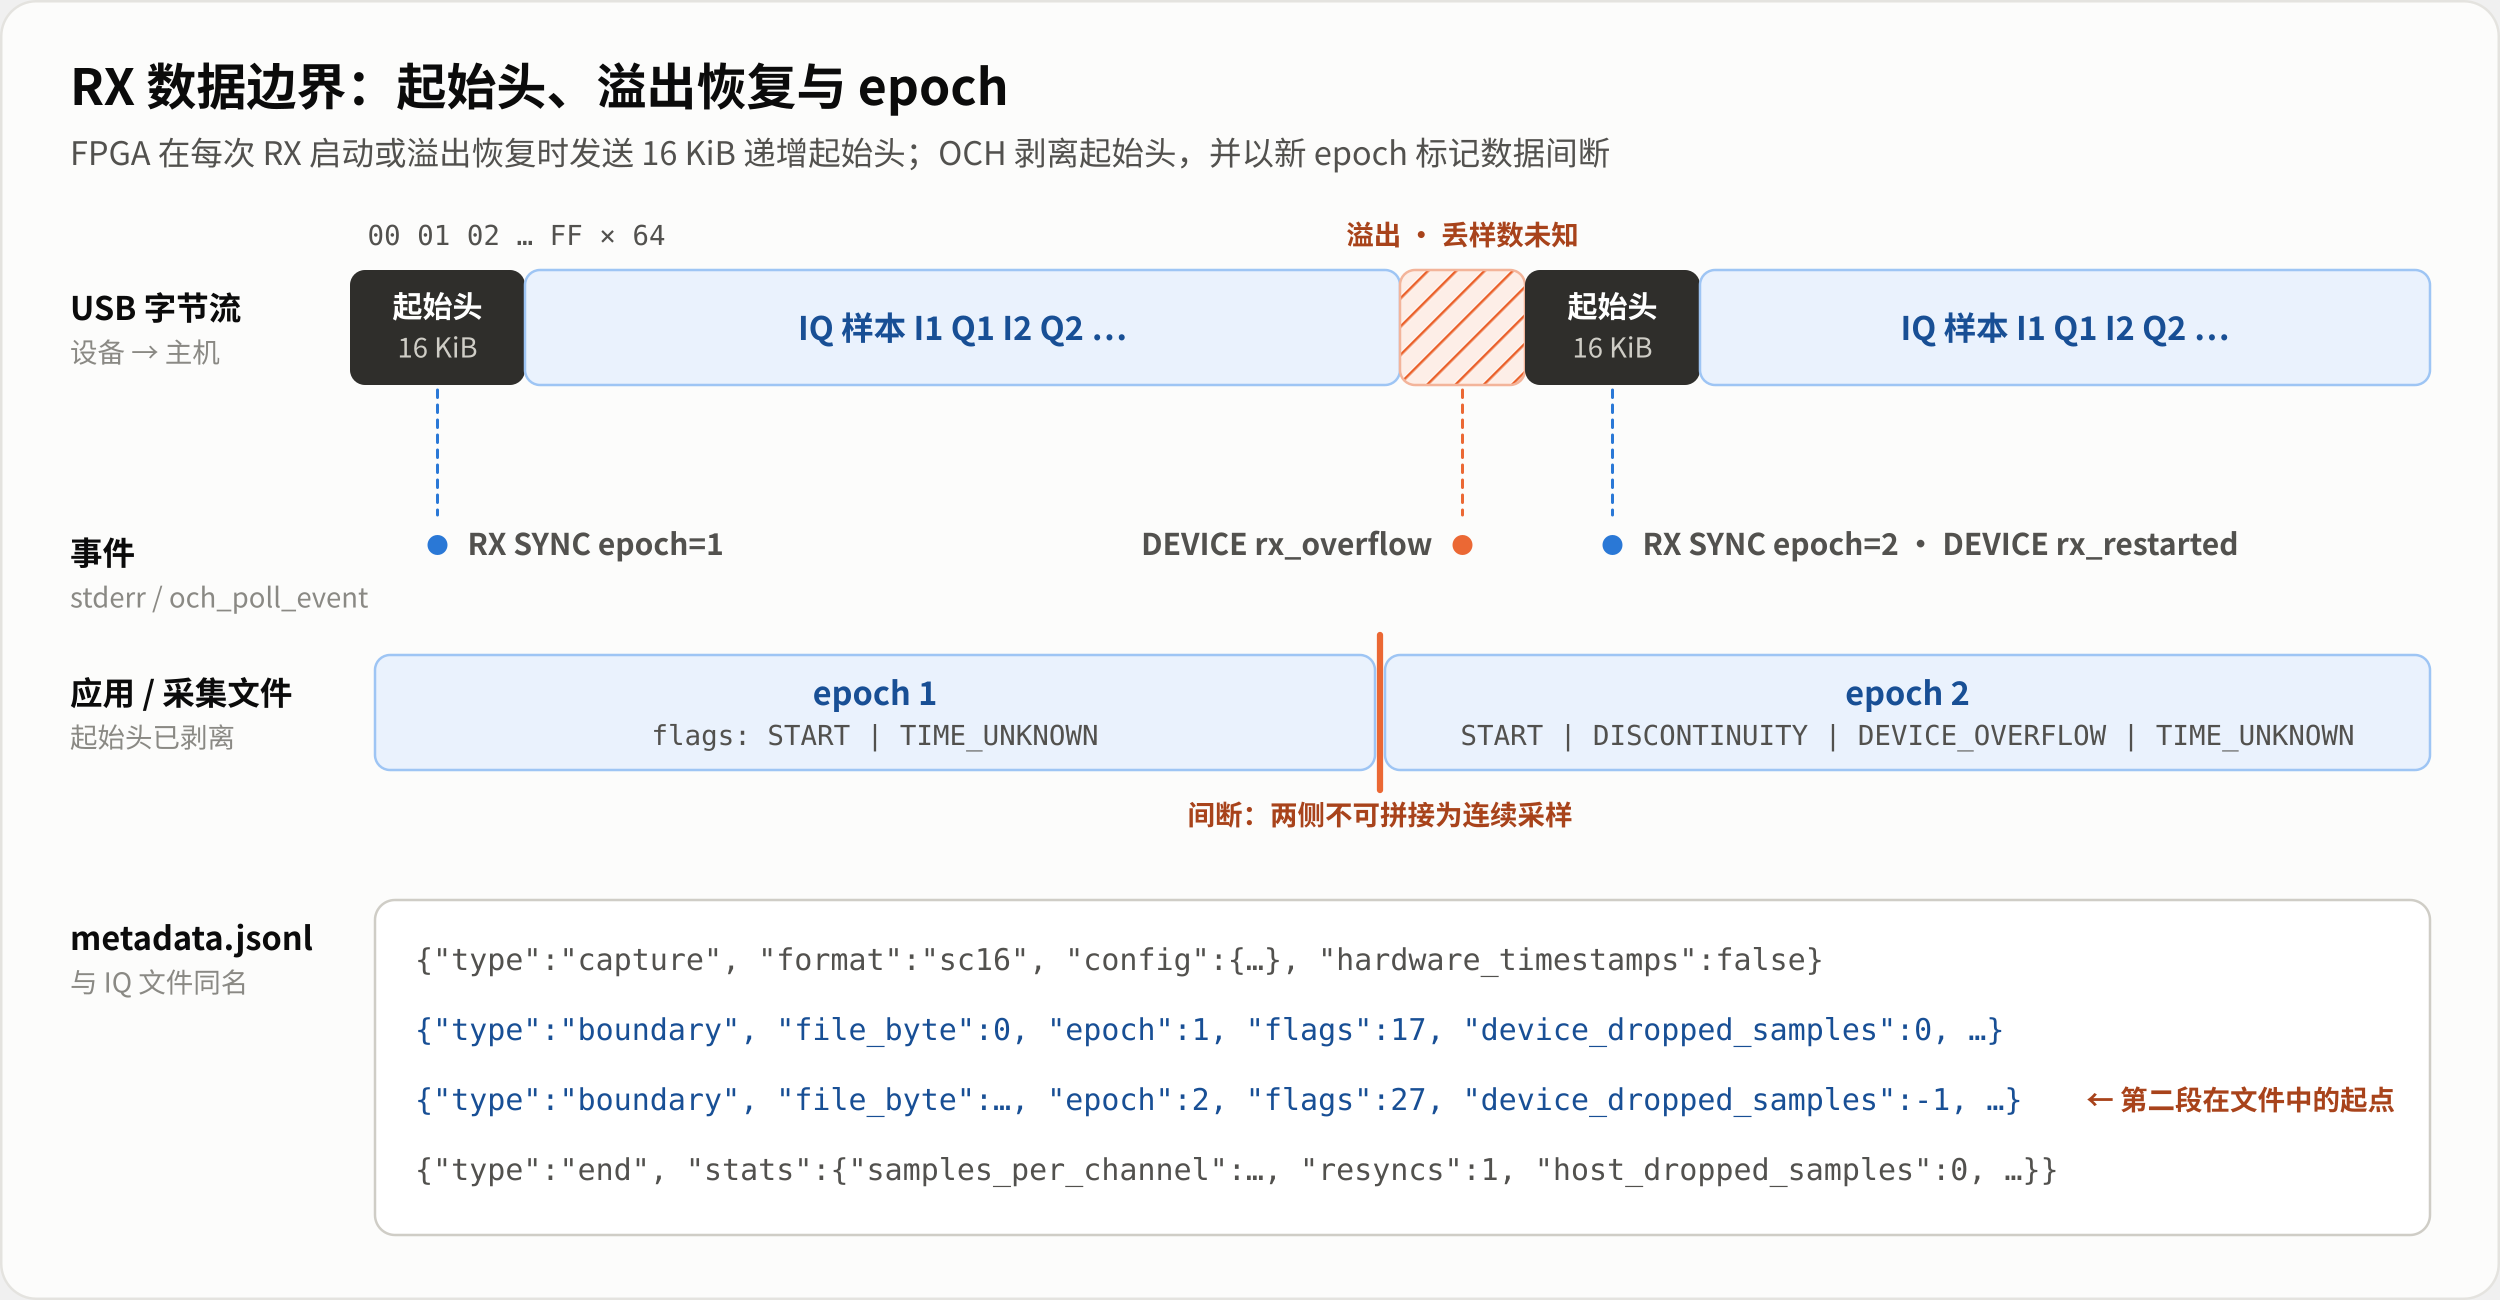
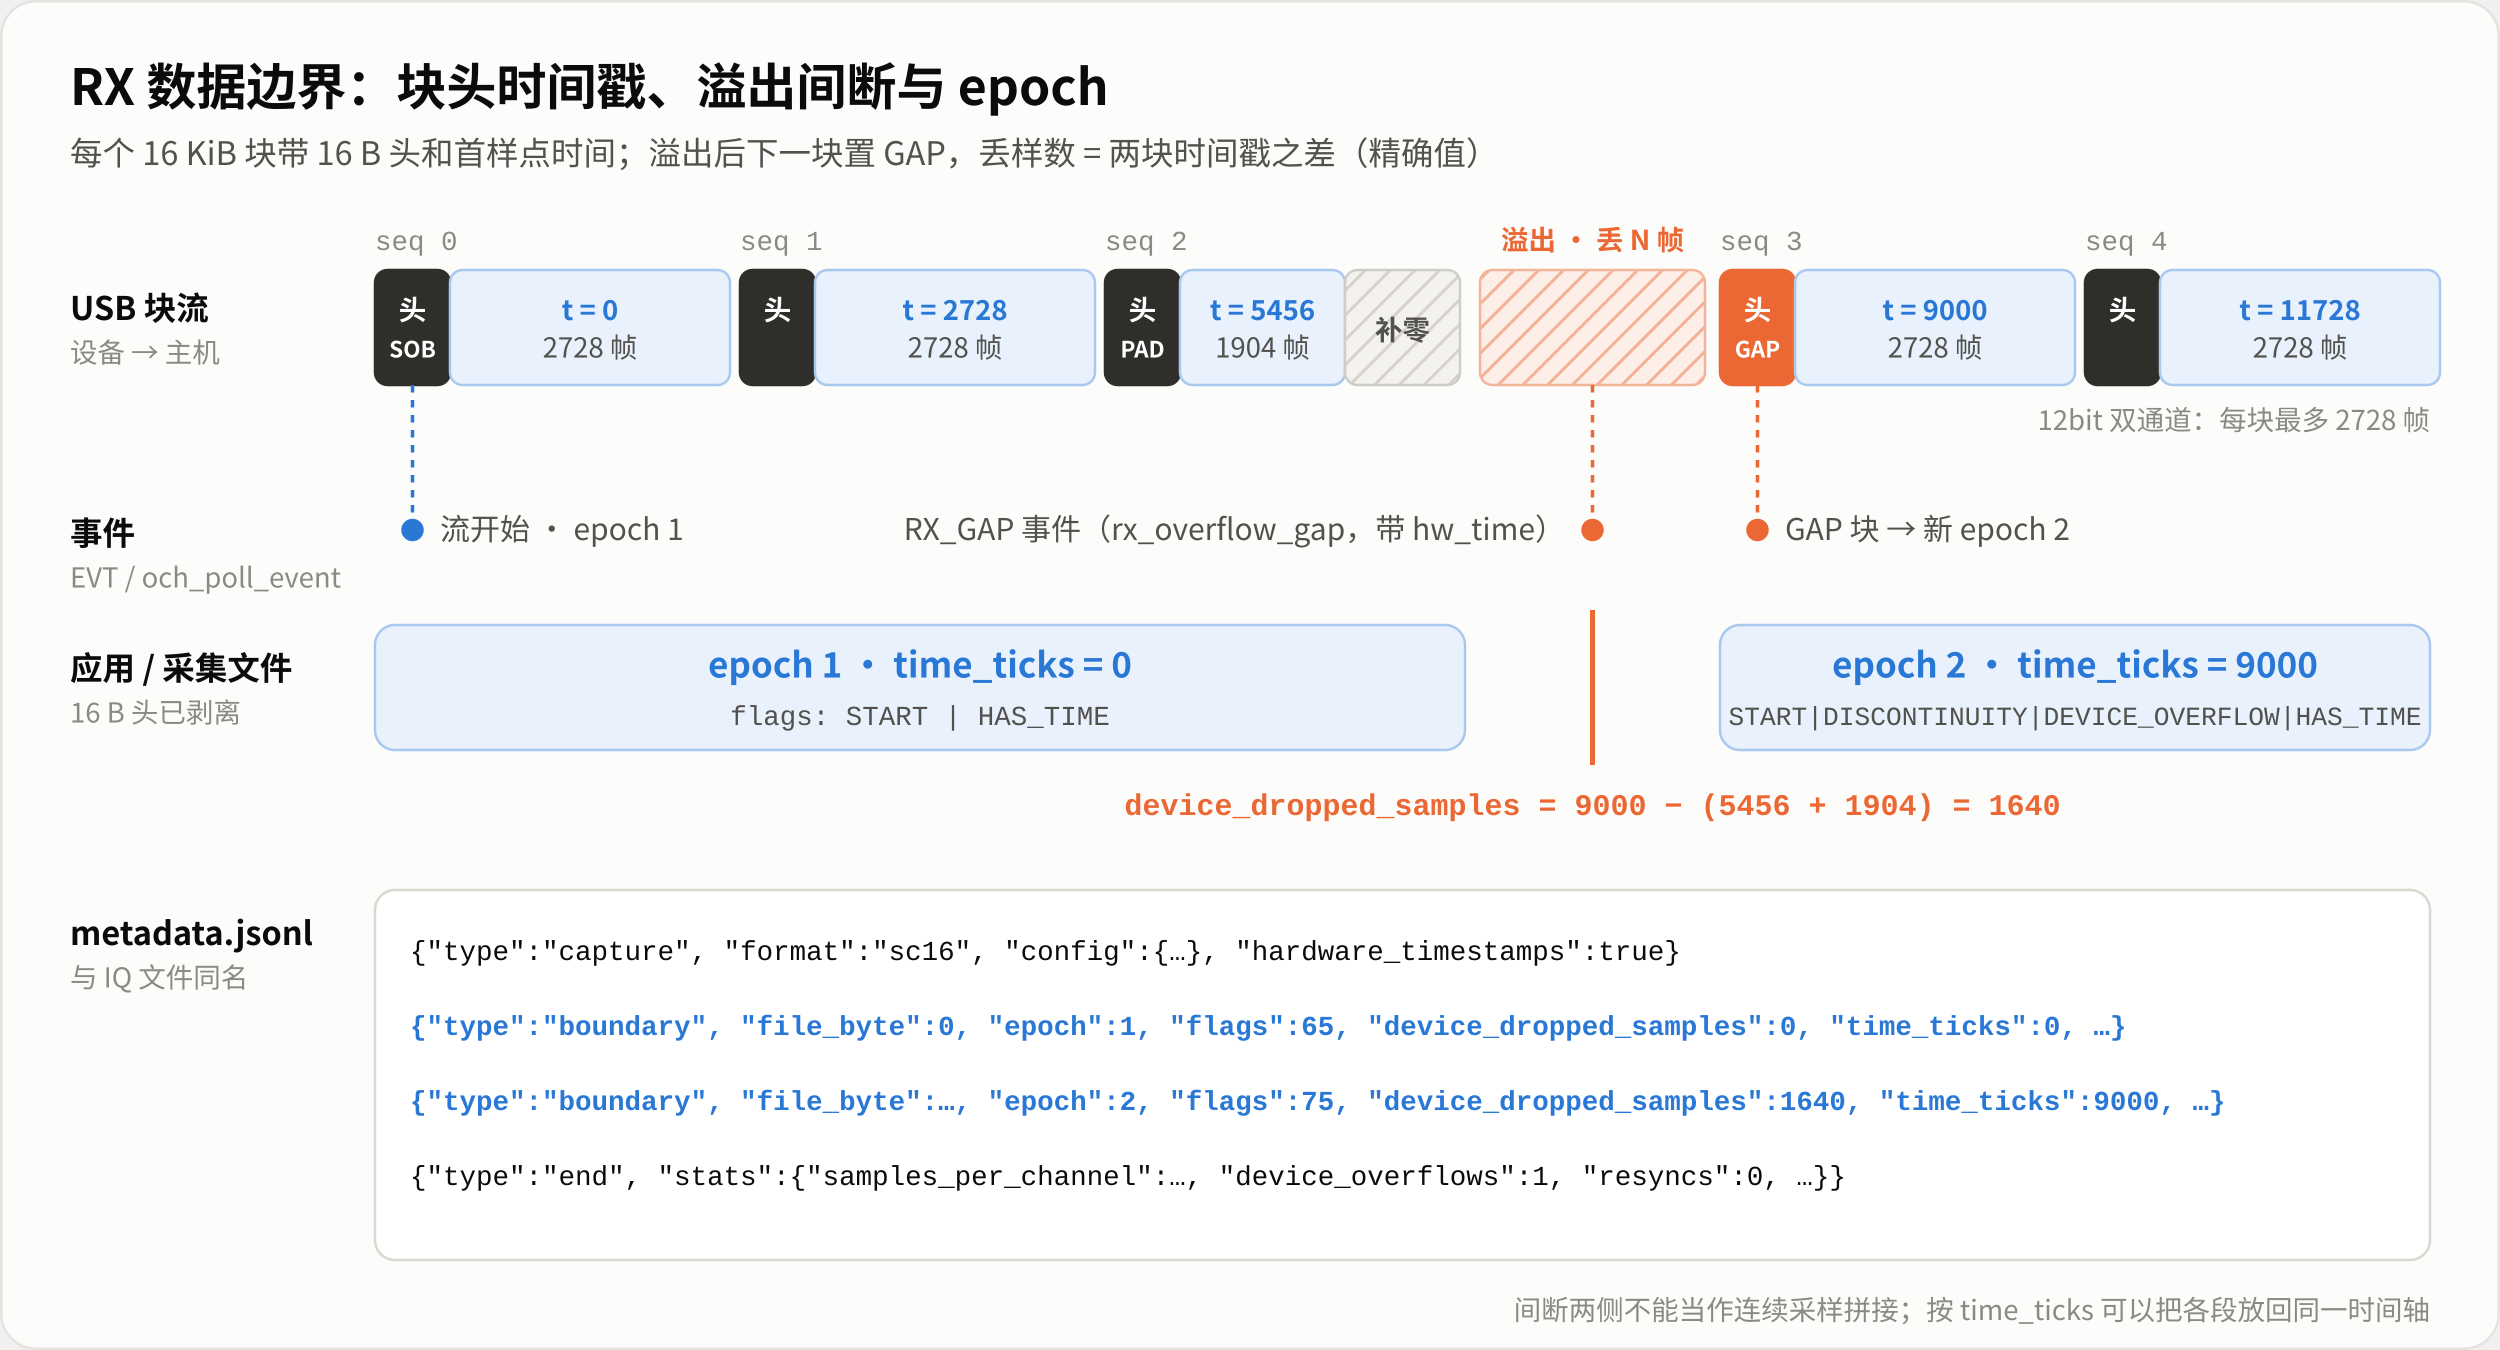
- <svg xmlns="http://www.w3.org/2000/svg" width="1000" height="520" viewBox="0 0 1000 520" role="img" aria-labelledby="t d">
+ <svg xmlns="http://www.w3.org/2000/svg" width="1000" height="540" viewBox="0 0 1000 540" role="img" aria-labelledby="t d">
  <defs>
    <marker id="a-ink" viewBox="0 0 10 10" refX="8.5" refY="5" markerWidth="7" markerHeight="7" orient="auto-start-reverse">
      <path d="M0,0.8 L9,5 L0,9.2 Z" fill="#52514e" />
    </marker>
    <marker id="a-blue" viewBox="0 0 10 10" refX="8.5" refY="5" markerWidth="7" markerHeight="7" orient="auto-start-reverse">
      <path d="M0,0.8 L9,5 L0,9.2 Z" fill="#2a78d6" />
    </marker>
    <marker id="a-orange" viewBox="0 0 10 10" refX="8.5" refY="5" markerWidth="7" markerHeight="7" orient="auto-start-reverse">
      <path d="M0,0.8 L9,5 L0,9.2 Z" fill="#eb6834" />
    </marker>
-     <marker id="a-muted" viewBox="0 0 10 10" refX="8.5" refY="5" markerWidth="7" markerHeight="7" orient="auto-start-reverse">
-       <path d="M0,0.8 L9,5 L0,9.2 Z" fill="#8a8984" />
-     </marker>
    <marker id="a-aqua" viewBox="0 0 10 10" refX="8.5" refY="5" markerWidth="7" markerHeight="7" orient="auto-start-reverse">
      <path d="M0,0.8 L9,5 L0,9.2 Z" fill="#1baf7a" />
    </marker>
    <marker id="a-violet" viewBox="0 0 10 10" refX="8.5" refY="5" markerWidth="7" markerHeight="7" orient="auto-start-reverse">
      <path d="M0,0.8 L9,5 L0,9.2 Z" fill="#6250d6" />
    </marker>
+     <pattern id="hatch" width="7" height="7" patternUnits="userSpaceOnUse" patternTransform="rotate(45)">
+       <rect width="7" height="7" fill="#fdeee7" />
+       <line x1="0" y1="0" x2="0" y2="7" stroke="#f4b49a" stroke-width="2.5" />
+     </pattern>
+     <pattern id="pad" width="7" height="7" patternUnits="userSpaceOnUse" patternTransform="rotate(45)">
+       <rect width="7" height="7" fill="#f3f2ee" />
+       <line x1="0" y1="0" x2="0" y2="7" stroke="#d6d4cd" stroke-width="2.5" />
+     </pattern>
  </defs>
-   <rect x="0.5" y="0.5" width="999" height="519" rx="14" fill="#fcfcfb" stroke="#e4e3df" />
-   <text x="28" y="42" font-family="'Segoe UI','Microsoft YaHei','PingFang SC','Noto Sans CJK SC','Noto Sans SC',sans-serif" font-size="20" font-weight="700" fill="#0b0b0b" text-anchor="start">RX 数据边界：起始头、溢出恢复与 epoch</text>
-   <text x="28" y="66" font-family="'Segoe UI','Microsoft YaHei','PingFang SC','Noto Sans CJK SC','Noto Sans SC',sans-serif" font-size="13" font-weight="400" fill="#52514e" text-anchor="start">FPGA 在每次 RX 启动或溢出恢复时发送 16 KiB 递增起始头；OCH 剥离起始头，并以新 epoch 标记数据间断</text>
-   <text x="28" y="128" font-family="'Segoe UI','Microsoft YaHei','PingFang SC','Noto Sans CJK SC','Noto Sans SC',sans-serif" font-size="13" font-weight="700" fill="#0b0b0b" text-anchor="start">USB 字节流</text>
+   <rect x="0.5" y="0.5" width="999" height="539" rx="14" fill="#fcfcfb" stroke="#e4e3df" />
+   <text x="28" y="42" font-family="'Segoe UI','Microsoft YaHei','PingFang SC','Noto Sans CJK SC','Noto Sans SC',sans-serif" font-size="20" font-weight="700" fill="#0b0b0b" text-anchor="start">RX 数据边界：块头时间戳、溢出间断与 epoch</text>
+   <text x="28" y="66" font-family="'Segoe UI','Microsoft YaHei','PingFang SC','Noto Sans CJK SC','Noto Sans SC',sans-serif" font-size="13" font-weight="400" fill="#52514e" text-anchor="start">每个 16 KiB 块带 16 B 头和首样点时间；溢出后下一块置 GAP，丢样数 = 两块时间戳之差（精确值）</text>
+   <text x="28" y="128" font-family="'Segoe UI','Microsoft YaHei','PingFang SC','Noto Sans CJK SC','Noto Sans SC',sans-serif" font-size="13" font-weight="700" fill="#0b0b0b" text-anchor="start">USB 块流</text>
  <text x="28" y="145" font-family="'Segoe UI','Microsoft YaHei','PingFang SC','Noto Sans CJK SC','Noto Sans SC',sans-serif" font-size="11" font-weight="400" fill="#8a8984" text-anchor="start">设备 → 主机</text>
-   <rect x="140" y="108" width="70" height="46" rx="6" fill="#2f2e2b" />
-   <text x="175.0" y="127" font-family="'Segoe UI','Microsoft YaHei','PingFang SC','Noto Sans CJK SC','Noto Sans SC',sans-serif" font-size="12" font-weight="600" fill="#ffffff" text-anchor="middle">起始头</text>
-   <text x="175.0" y="143" font-family="'Segoe UI','Microsoft YaHei','PingFang SC','Noto Sans CJK SC','Noto Sans SC',sans-serif" font-size="11" font-weight="400" fill="#cfcdc6" text-anchor="middle">16 KiB</text>
-   <rect x="210" y="108" width="350" height="46" rx="6" fill="#eaf2fd" stroke="#9ec5f4" stroke-width="1" />
-   <text x="385.0" y="136" font-family="'Segoe UI','Microsoft YaHei','PingFang SC','Noto Sans CJK SC','Noto Sans SC',sans-serif" font-size="13" font-weight="600" fill="#184f95" text-anchor="middle">IQ 样本  I1 Q1 I2 Q2 …</text>
-   <pattern id="hatch" width="8" height="8" patternTransform="rotate(45)" patternUnits="userSpaceOnUse">
-     <rect width="8" height="8" fill="#fdeee7" />
-     <line x1="0" y1="0" x2="0" y2="8" stroke="#eb6834" stroke-width="2" />
-   </pattern>
-   <rect x="560" y="108" width="50" height="46" rx="6" fill="url(#hatch)" stroke="#f3b49a" stroke-width="1" />
-   <rect x="610" y="108" width="70" height="46" rx="6" fill="#2f2e2b" />
-   <text x="645.0" y="127" font-family="'Segoe UI','Microsoft YaHei','PingFang SC','Noto Sans CJK SC','Noto Sans SC',sans-serif" font-size="12" font-weight="600" fill="#ffffff" text-anchor="middle">起始头</text>
-   <text x="645.0" y="143" font-family="'Segoe UI','Microsoft YaHei','PingFang SC','Noto Sans CJK SC','Noto Sans SC',sans-serif" font-size="11" font-weight="400" fill="#cfcdc6" text-anchor="middle">16 KiB</text>
-   <rect x="680" y="108" width="292" height="46" rx="6" fill="#eaf2fd" stroke="#9ec5f4" stroke-width="1" />
-   <text x="826.0" y="136" font-family="'Segoe UI','Microsoft YaHei','PingFang SC','Noto Sans CJK SC','Noto Sans SC',sans-serif" font-size="13" font-weight="600" fill="#184f95" text-anchor="middle">IQ 样本  I1 Q1 I2 Q2 …</text>
-   <text x="147" y="98" font-family="'Cascadia Mono',Consolas,'DejaVu Sans Mono',monospace" font-size="11" font-weight="400" fill="#52514e" text-anchor="start">00 01 02 … FF  × 64</text>
-   <text x="585" y="98" font-family="'Segoe UI','Microsoft YaHei','PingFang SC','Noto Sans CJK SC','Noto Sans SC',sans-serif" font-size="11" font-weight="600" fill="#a8431b" text-anchor="middle">溢出 · 丢样数未知</text>
-   <text x="28" y="226" font-family="'Segoe UI','Microsoft YaHei','PingFang SC','Noto Sans CJK SC','Noto Sans SC',sans-serif" font-size="13" font-weight="700" fill="#0b0b0b" text-anchor="start">事件</text>
-   <text x="28" y="243" font-family="'Segoe UI','Microsoft YaHei','PingFang SC','Noto Sans CJK SC','Noto Sans SC',sans-serif" font-size="11" font-weight="400" fill="#8a8984" text-anchor="start">stderr / och_poll_event</text>
-   <line x1="175" y1="156" x2="175" y2="206" stroke="#2a78d6" stroke-width="1.2" stroke-linecap="round" stroke-dasharray="3 3" />
-   <line x1="585" y1="156" x2="585" y2="206" stroke="#eb6834" stroke-width="1.2" stroke-linecap="round" stroke-dasharray="3 3" />
-   <line x1="645" y1="156" x2="645" y2="206" stroke="#2a78d6" stroke-width="1.2" stroke-linecap="round" stroke-dasharray="3 3" />
-   <circle cx="175" cy="218" r="5" fill="#2a78d6" stroke="#fcfcfb" stroke-width="2" />
-   <text x="187" y="222" font-family="'Segoe UI','Microsoft YaHei','PingFang SC','Noto Sans CJK SC','Noto Sans SC',sans-serif" font-size="12" font-weight="600" fill="#52514e" text-anchor="start">RX SYNC  epoch=1</text>
-   <circle cx="585" cy="218" r="5" fill="#eb6834" stroke="#fcfcfb" stroke-width="2" />
-   <text x="573" y="222" font-family="'Segoe UI','Microsoft YaHei','PingFang SC','Noto Sans CJK SC','Noto Sans SC',sans-serif" font-size="12" font-weight="600" fill="#52514e" text-anchor="end">DEVICE  rx_overflow</text>
-   <circle cx="645" cy="218" r="5" fill="#2a78d6" stroke="#fcfcfb" stroke-width="2" />
-   <text x="657" y="222" font-family="'Segoe UI','Microsoft YaHei','PingFang SC','Noto Sans CJK SC','Noto Sans SC',sans-serif" font-size="12" font-weight="600" fill="#52514e" text-anchor="start">RX SYNC  epoch=2  ·  DEVICE  rx_restarted</text>
-   <text x="28" y="282" font-family="'Segoe UI','Microsoft YaHei','PingFang SC','Noto Sans CJK SC','Noto Sans SC',sans-serif" font-size="13" font-weight="700" fill="#0b0b0b" text-anchor="start">应用 / 采集文件</text>
-   <text x="28" y="299" font-family="'Segoe UI','Microsoft YaHei','PingFang SC','Noto Sans CJK SC','Noto Sans SC',sans-serif" font-size="11" font-weight="400" fill="#8a8984" text-anchor="start">起始头已剥离</text>
-   <rect x="150" y="262" width="400" height="46" rx="6" fill="#eaf2fd" stroke="#9ec5f4" stroke-width="1" />
-   <text x="350" y="282" font-family="'Segoe UI','Microsoft YaHei','PingFang SC','Noto Sans CJK SC','Noto Sans SC',sans-serif" font-size="13" font-weight="700" fill="#184f95" text-anchor="middle">epoch 1</text>
-   <text x="350" y="298" font-family="'Cascadia Mono',Consolas,'DejaVu Sans Mono',monospace" font-size="11" font-weight="400" fill="#52514e" text-anchor="middle">flags: START | TIME_UNKNOWN</text>
-   <rect x="554" y="262" width="418" height="46" rx="6" fill="#eaf2fd" stroke="#9ec5f4" stroke-width="1" />
-   <text x="763.0" y="282" font-family="'Segoe UI','Microsoft YaHei','PingFang SC','Noto Sans CJK SC','Noto Sans SC',sans-serif" font-size="13" font-weight="700" fill="#184f95" text-anchor="middle">epoch 2</text>
-   <text x="763.0" y="298" font-family="'Cascadia Mono',Consolas,'DejaVu Sans Mono',monospace" font-size="11" font-weight="400" fill="#52514e" text-anchor="middle">START | DISCONTINUITY | DEVICE_OVERFLOW | TIME_UNKNOWN</text>
-   <path d="M552,254 L552,316" stroke="#eb6834" stroke-width="2.5" fill="none" stroke-linecap="round" stroke-linejoin="round" />
-   <text x="552" y="330" font-family="'Segoe UI','Microsoft YaHei','PingFang SC','Noto Sans CJK SC','Noto Sans SC',sans-serif" font-size="11" font-weight="600" fill="#a8431b" text-anchor="middle">间断：两侧不可拼接为连续采样</text>
-   <text x="28" y="380" font-family="'Segoe UI','Microsoft YaHei','PingFang SC','Noto Sans CJK SC','Noto Sans SC',sans-serif" font-size="13" font-weight="700" fill="#0b0b0b" text-anchor="start">metadata.jsonl</text>
-   <text x="28" y="397" font-family="'Segoe UI','Microsoft YaHei','PingFang SC','Noto Sans CJK SC','Noto Sans SC',sans-serif" font-size="11" font-weight="400" fill="#8a8984" text-anchor="start">与 IQ 文件同名</text>
-   <rect x="150" y="360" width="822" height="134" rx="8" fill="#ffffff" stroke="#cfcdc6" stroke-width="1" />
-   <text x="166" y="388" font-family="'Cascadia Mono',Consolas,'DejaVu Sans Mono',monospace" font-size="12" font-weight="500" fill="#52514e" text-anchor="start">{"type":"capture", "format":"sc16", "config":{…}, "hardware_timestamps":false}</text>
-   <text x="166" y="416" font-family="'Cascadia Mono',Consolas,'DejaVu Sans Mono',monospace" font-size="12" font-weight="500" fill="#184f95" text-anchor="start">{"type":"boundary", "file_byte":0, "epoch":1, "flags":17, "device_dropped_samples":0, …}</text>
-   <text x="166" y="444" font-family="'Cascadia Mono',Consolas,'DejaVu Sans Mono',monospace" font-size="12" font-weight="500" fill="#184f95" text-anchor="start">{"type":"boundary", "file_byte":…, "epoch":2, "flags":27, "device_dropped_samples":-1, …}</text>
-   <text x="166" y="472" font-family="'Cascadia Mono',Consolas,'DejaVu Sans Mono',monospace" font-size="12" font-weight="500" fill="#52514e" text-anchor="start">{"type":"end", "stats":{"samples_per_channel":…, "resyncs":1, "host_dropped_samples":0, …}}</text>
-   <text x="958" y="444" font-family="'Segoe UI','Microsoft YaHei','PingFang SC','Noto Sans CJK SC','Noto Sans SC',sans-serif" font-size="11" font-weight="600" fill="#a8431b" text-anchor="end">← 第二段在文件中的起点</text>
+   <rect x="150" y="108" width="30" height="46" rx="5" fill="#2f2e2b" stroke="#2f2e2b" stroke-width="1" />
+   <text x="165" y="128" font-family="'Segoe UI','Microsoft YaHei','PingFang SC','Noto Sans CJK SC','Noto Sans SC',sans-serif" font-size="11" font-weight="700" fill="#ffffff" text-anchor="middle">头</text>
+   <text x="165" y="143" font-family="'Segoe UI','Microsoft YaHei','PingFang SC','Noto Sans CJK SC','Noto Sans SC',sans-serif" font-size="9" font-weight="600" fill="#ffffff" text-anchor="middle">SOB</text>
+   <text x="150" y="100" font-family="Consolas,'Cascadia Mono','Courier New',monospace" font-size="11" font-weight="400" fill="#8a8984" text-anchor="start">seq 0</text>
+   <rect x="180" y="108" width="112" height="46" rx="5" fill="#e8f1fc" stroke="#a9c8ee" stroke-width="1" />
+   <text x="236.0" y="128" font-family="'Segoe UI','Microsoft YaHei','PingFang SC','Noto Sans CJK SC','Noto Sans SC',sans-serif" font-size="11" font-weight="600" fill="#2a78d6" text-anchor="middle">t = 0</text>
+   <text x="236.0" y="143" font-family="'Segoe UI','Microsoft YaHei','PingFang SC','Noto Sans CJK SC','Noto Sans SC',sans-serif" font-size="11" font-weight="400" fill="#52514e" text-anchor="middle">2728 帧</text>
+   <rect x="296" y="108" width="30" height="46" rx="5" fill="#2f2e2b" stroke="#2f2e2b" stroke-width="1" />
+   <text x="311" y="128" font-family="'Segoe UI','Microsoft YaHei','PingFang SC','Noto Sans CJK SC','Noto Sans SC',sans-serif" font-size="11" font-weight="700" fill="#ffffff" text-anchor="middle">头</text>
+   <text x="296" y="100" font-family="Consolas,'Cascadia Mono','Courier New',monospace" font-size="11" font-weight="400" fill="#8a8984" text-anchor="start">seq 1</text>
+   <rect x="326" y="108" width="112" height="46" rx="5" fill="#e8f1fc" stroke="#a9c8ee" stroke-width="1" />
+   <text x="382.0" y="128" font-family="'Segoe UI','Microsoft YaHei','PingFang SC','Noto Sans CJK SC','Noto Sans SC',sans-serif" font-size="11" font-weight="600" fill="#2a78d6" text-anchor="middle">t = 2728</text>
+   <text x="382.0" y="143" font-family="'Segoe UI','Microsoft YaHei','PingFang SC','Noto Sans CJK SC','Noto Sans SC',sans-serif" font-size="11" font-weight="400" fill="#52514e" text-anchor="middle">2728 帧</text>
+   <rect x="442" y="108" width="30" height="46" rx="5" fill="#2f2e2b" stroke="#2f2e2b" stroke-width="1" />
+   <text x="457" y="128" font-family="'Segoe UI','Microsoft YaHei','PingFang SC','Noto Sans CJK SC','Noto Sans SC',sans-serif" font-size="11" font-weight="700" fill="#ffffff" text-anchor="middle">头</text>
+   <text x="457" y="143" font-family="'Segoe UI','Microsoft YaHei','PingFang SC','Noto Sans CJK SC','Noto Sans SC',sans-serif" font-size="9" font-weight="600" fill="#ffffff" text-anchor="middle">PAD</text>
+   <text x="442" y="100" font-family="Consolas,'Cascadia Mono','Courier New',monospace" font-size="11" font-weight="400" fill="#8a8984" text-anchor="start">seq 2</text>
+   <rect x="472" y="108" width="66" height="46" rx="5" fill="#e8f1fc" stroke="#a9c8ee" stroke-width="1" />
+   <text x="505.0" y="128" font-family="'Segoe UI','Microsoft YaHei','PingFang SC','Noto Sans CJK SC','Noto Sans SC',sans-serif" font-size="11" font-weight="600" fill="#2a78d6" text-anchor="middle">t = 5456</text>
+   <text x="505.0" y="143" font-family="'Segoe UI','Microsoft YaHei','PingFang SC','Noto Sans CJK SC','Noto Sans SC',sans-serif" font-size="11" font-weight="400" fill="#52514e" text-anchor="middle">1904 帧</text>
+   <rect x="538" y="108" width="46" height="46" rx="5" fill="url(#pad)" stroke="#cfcdc6" stroke-width="1" />
+   <text x="561.0" y="136" font-family="'Segoe UI','Microsoft YaHei','PingFang SC','Noto Sans CJK SC','Noto Sans SC',sans-serif" font-size="11" font-weight="600" fill="#52514e" text-anchor="middle">补零</text>
+   <rect x="592" y="108" width="90" height="46" rx="5" fill="url(#hatch)" stroke="#f4b49a" stroke-width="1" />
+   <text x="637" y="100" font-family="'Segoe UI','Microsoft YaHei','PingFang SC','Noto Sans CJK SC','Noto Sans SC',sans-serif" font-size="11" font-weight="700" fill="#eb6834" text-anchor="middle">溢出 · 丢 N 帧</text>
+   <rect x="688" y="108" width="30" height="46" rx="5" fill="#eb6834" stroke="#eb6834" stroke-width="1" />
+   <text x="703" y="128" font-family="'Segoe UI','Microsoft YaHei','PingFang SC','Noto Sans CJK SC','Noto Sans SC',sans-serif" font-size="11" font-weight="700" fill="#ffffff" text-anchor="middle">头</text>
+   <text x="703" y="143" font-family="'Segoe UI','Microsoft YaHei','PingFang SC','Noto Sans CJK SC','Noto Sans SC',sans-serif" font-size="9" font-weight="600" fill="#ffffff" text-anchor="middle">GAP</text>
+   <text x="688" y="100" font-family="Consolas,'Cascadia Mono','Courier New',monospace" font-size="11" font-weight="400" fill="#8a8984" text-anchor="start">seq 3</text>
+   <rect x="718" y="108" width="112" height="46" rx="5" fill="#e8f1fc" stroke="#a9c8ee" stroke-width="1" />
+   <text x="774.0" y="128" font-family="'Segoe UI','Microsoft YaHei','PingFang SC','Noto Sans CJK SC','Noto Sans SC',sans-serif" font-size="11" font-weight="600" fill="#2a78d6" text-anchor="middle">t = 9000</text>
+   <text x="774.0" y="143" font-family="'Segoe UI','Microsoft YaHei','PingFang SC','Noto Sans CJK SC','Noto Sans SC',sans-serif" font-size="11" font-weight="400" fill="#52514e" text-anchor="middle">2728 帧</text>
+   <rect x="834" y="108" width="30" height="46" rx="5" fill="#2f2e2b" stroke="#2f2e2b" stroke-width="1" />
+   <text x="849" y="128" font-family="'Segoe UI','Microsoft YaHei','PingFang SC','Noto Sans CJK SC','Noto Sans SC',sans-serif" font-size="11" font-weight="700" fill="#ffffff" text-anchor="middle">头</text>
+   <text x="834" y="100" font-family="Consolas,'Cascadia Mono','Courier New',monospace" font-size="11" font-weight="400" fill="#8a8984" text-anchor="start">seq 4</text>
+   <rect x="864" y="108" width="112" height="46" rx="5" fill="#e8f1fc" stroke="#a9c8ee" stroke-width="1" />
+   <text x="920.0" y="128" font-family="'Segoe UI','Microsoft YaHei','PingFang SC','Noto Sans CJK SC','Noto Sans SC',sans-serif" font-size="11" font-weight="600" fill="#2a78d6" text-anchor="middle">t = 11728</text>
+   <text x="920.0" y="143" font-family="'Segoe UI','Microsoft YaHei','PingFang SC','Noto Sans CJK SC','Noto Sans SC',sans-serif" font-size="11" font-weight="400" fill="#52514e" text-anchor="middle">2728 帧</text>
+   <text x="972" y="172" font-family="'Segoe UI','Microsoft YaHei','PingFang SC','Noto Sans CJK SC','Noto Sans SC',sans-serif" font-size="11" font-weight="400" fill="#8a8984" text-anchor="end">12bit 双通道：每块最多 2728 帧</text>
+   <text x="28" y="218" font-family="'Segoe UI','Microsoft YaHei','PingFang SC','Noto Sans CJK SC','Noto Sans SC',sans-serif" font-size="13" font-weight="700" fill="#0b0b0b" text-anchor="start">事件</text>
+   <text x="28" y="235" font-family="'Segoe UI','Microsoft YaHei','PingFang SC','Noto Sans CJK SC','Noto Sans SC',sans-serif" font-size="11" font-weight="400" fill="#8a8984" text-anchor="start">EVT / och_poll_event</text>
+   <path d="M165,154 V206" fill="none" stroke="#2a78d6" stroke-width="1.4" stroke-dasharray="3 3" />
+   <circle cx="165" cy="212" r="4.5" fill="#2a78d6" />
+   <text x="176" y="216" font-family="'Segoe UI','Microsoft YaHei','PingFang SC','Noto Sans CJK SC','Noto Sans SC',sans-serif" font-size="12" font-weight="400" fill="#52514e" text-anchor="start">流开始 · epoch 1</text>
+   <path d="M637,154 V206" fill="none" stroke="#eb6834" stroke-width="1.4" stroke-dasharray="3 3" />
+   <circle cx="637" cy="212" r="4.5" fill="#eb6834" />
+   <text x="626" y="216" font-family="'Segoe UI','Microsoft YaHei','PingFang SC','Noto Sans CJK SC','Noto Sans SC',sans-serif" font-size="12" font-weight="400" fill="#52514e" text-anchor="end">RX_GAP 事件（rx_overflow_gap，带 hw_time）</text>
+   <path d="M703,154 V206" fill="none" stroke="#eb6834" stroke-width="1.4" stroke-dasharray="3 3" />
+   <circle cx="703" cy="212" r="4.5" fill="#eb6834" />
+   <text x="714" y="216" font-family="'Segoe UI','Microsoft YaHei','PingFang SC','Noto Sans CJK SC','Noto Sans SC',sans-serif" font-size="12" font-weight="400" fill="#52514e" text-anchor="start">GAP 块 → 新 epoch 2</text>
+   <text x="28" y="272" font-family="'Segoe UI','Microsoft YaHei','PingFang SC','Noto Sans CJK SC','Noto Sans SC',sans-serif" font-size="13" font-weight="700" fill="#0b0b0b" text-anchor="start">应用 / 采集文件</text>
+   <text x="28" y="289" font-family="'Segoe UI','Microsoft YaHei','PingFang SC','Noto Sans CJK SC','Noto Sans SC',sans-serif" font-size="11" font-weight="400" fill="#8a8984" text-anchor="start">16 B 头已剥离</text>
+   <rect x="150" y="250" width="436" height="50" rx="8" fill="#e8f1fc" stroke="#a9c8ee" stroke-width="1" />
+   <text x="368" y="271" font-family="'Segoe UI','Microsoft YaHei','PingFang SC','Noto Sans CJK SC','Noto Sans SC',sans-serif" font-size="14" font-weight="700" fill="#2a78d6" text-anchor="middle">epoch 1 · time_ticks = 0</text>
+   <text x="368" y="290" font-family="Consolas,'Cascadia Mono','Courier New',monospace" font-size="11" font-weight="400" fill="#52514e" text-anchor="middle">flags: START | HAS_TIME</text>
+   <path d="M637,244 V306" fill="none" stroke="#eb6834" stroke-width="2" />
+   <rect x="688" y="250" width="284" height="50" rx="8" fill="#e8f1fc" stroke="#a9c8ee" stroke-width="1" />
+   <text x="830" y="271" font-family="'Segoe UI','Microsoft YaHei','PingFang SC','Noto Sans CJK SC','Noto Sans SC',sans-serif" font-size="14" font-weight="700" fill="#2a78d6" text-anchor="middle">epoch 2 · time_ticks = 9000</text>
+   <text x="830" y="290" font-family="Consolas,'Cascadia Mono','Courier New',monospace" font-size="10.5" font-weight="400" fill="#52514e" text-anchor="middle">START|DISCONTINUITY|DEVICE_OVERFLOW|HAS_TIME</text>
+   <text x="637" y="326" font-family="Consolas,'Cascadia Mono','Courier New',monospace" font-size="12" font-weight="600" fill="#eb6834" text-anchor="middle">device_dropped_samples = 9000 − (5456 + 1904) = 1640</text>
+   <text x="28" y="378" font-family="'Segoe UI','Microsoft YaHei','PingFang SC','Noto Sans CJK SC','Noto Sans SC',sans-serif" font-size="13" font-weight="700" fill="#0b0b0b" text-anchor="start">metadata.jsonl</text>
+   <text x="28" y="395" font-family="'Segoe UI','Microsoft YaHei','PingFang SC','Noto Sans CJK SC','Noto Sans SC',sans-serif" font-size="11" font-weight="400" fill="#8a8984" text-anchor="start">与 IQ 文件同名</text>
+   <rect x="150" y="356" width="822" height="148" rx="8" fill="#ffffff" stroke="#d9d7d0" stroke-width="1" />
+   <text x="164" y="384" font-family="Consolas,'Cascadia Mono','Courier New',monospace" font-size="11" font-weight="400" fill="#0b0b0b" text-anchor="start">{"type":"capture", "format":"sc16", "config":{…}, "hardware_timestamps":true}</text>
+   <text x="164" y="414" font-family="Consolas,'Cascadia Mono','Courier New',monospace" font-size="11" font-weight="600" fill="#2a78d6" text-anchor="start">{"type":"boundary", "file_byte":0, "epoch":1, "flags":65, "device_dropped_samples":0, "time_ticks":0, …}</text>
+   <text x="164" y="444" font-family="Consolas,'Cascadia Mono','Courier New',monospace" font-size="11" font-weight="600" fill="#2a78d6" text-anchor="start">{"type":"boundary", "file_byte":…, "epoch":2, "flags":75, "device_dropped_samples":1640, "time_ticks":9000, …}</text>
+   <text x="164" y="474" font-family="Consolas,'Cascadia Mono','Courier New',monospace" font-size="11" font-weight="400" fill="#0b0b0b" text-anchor="start">{"type":"end", "stats":{"samples_per_channel":…, "device_overflows":1, "resyncs":0, …}}</text>
+   <text x="972" y="528" font-family="'Segoe UI','Microsoft YaHei','PingFang SC','Noto Sans CJK SC','Noto Sans SC',sans-serif" font-size="11" font-weight="400" fill="#8a8984" text-anchor="end">间断两侧不能当作连续采样拼接；按 time_ticks 可以把各段放回同一时间轴</text>
</svg>
